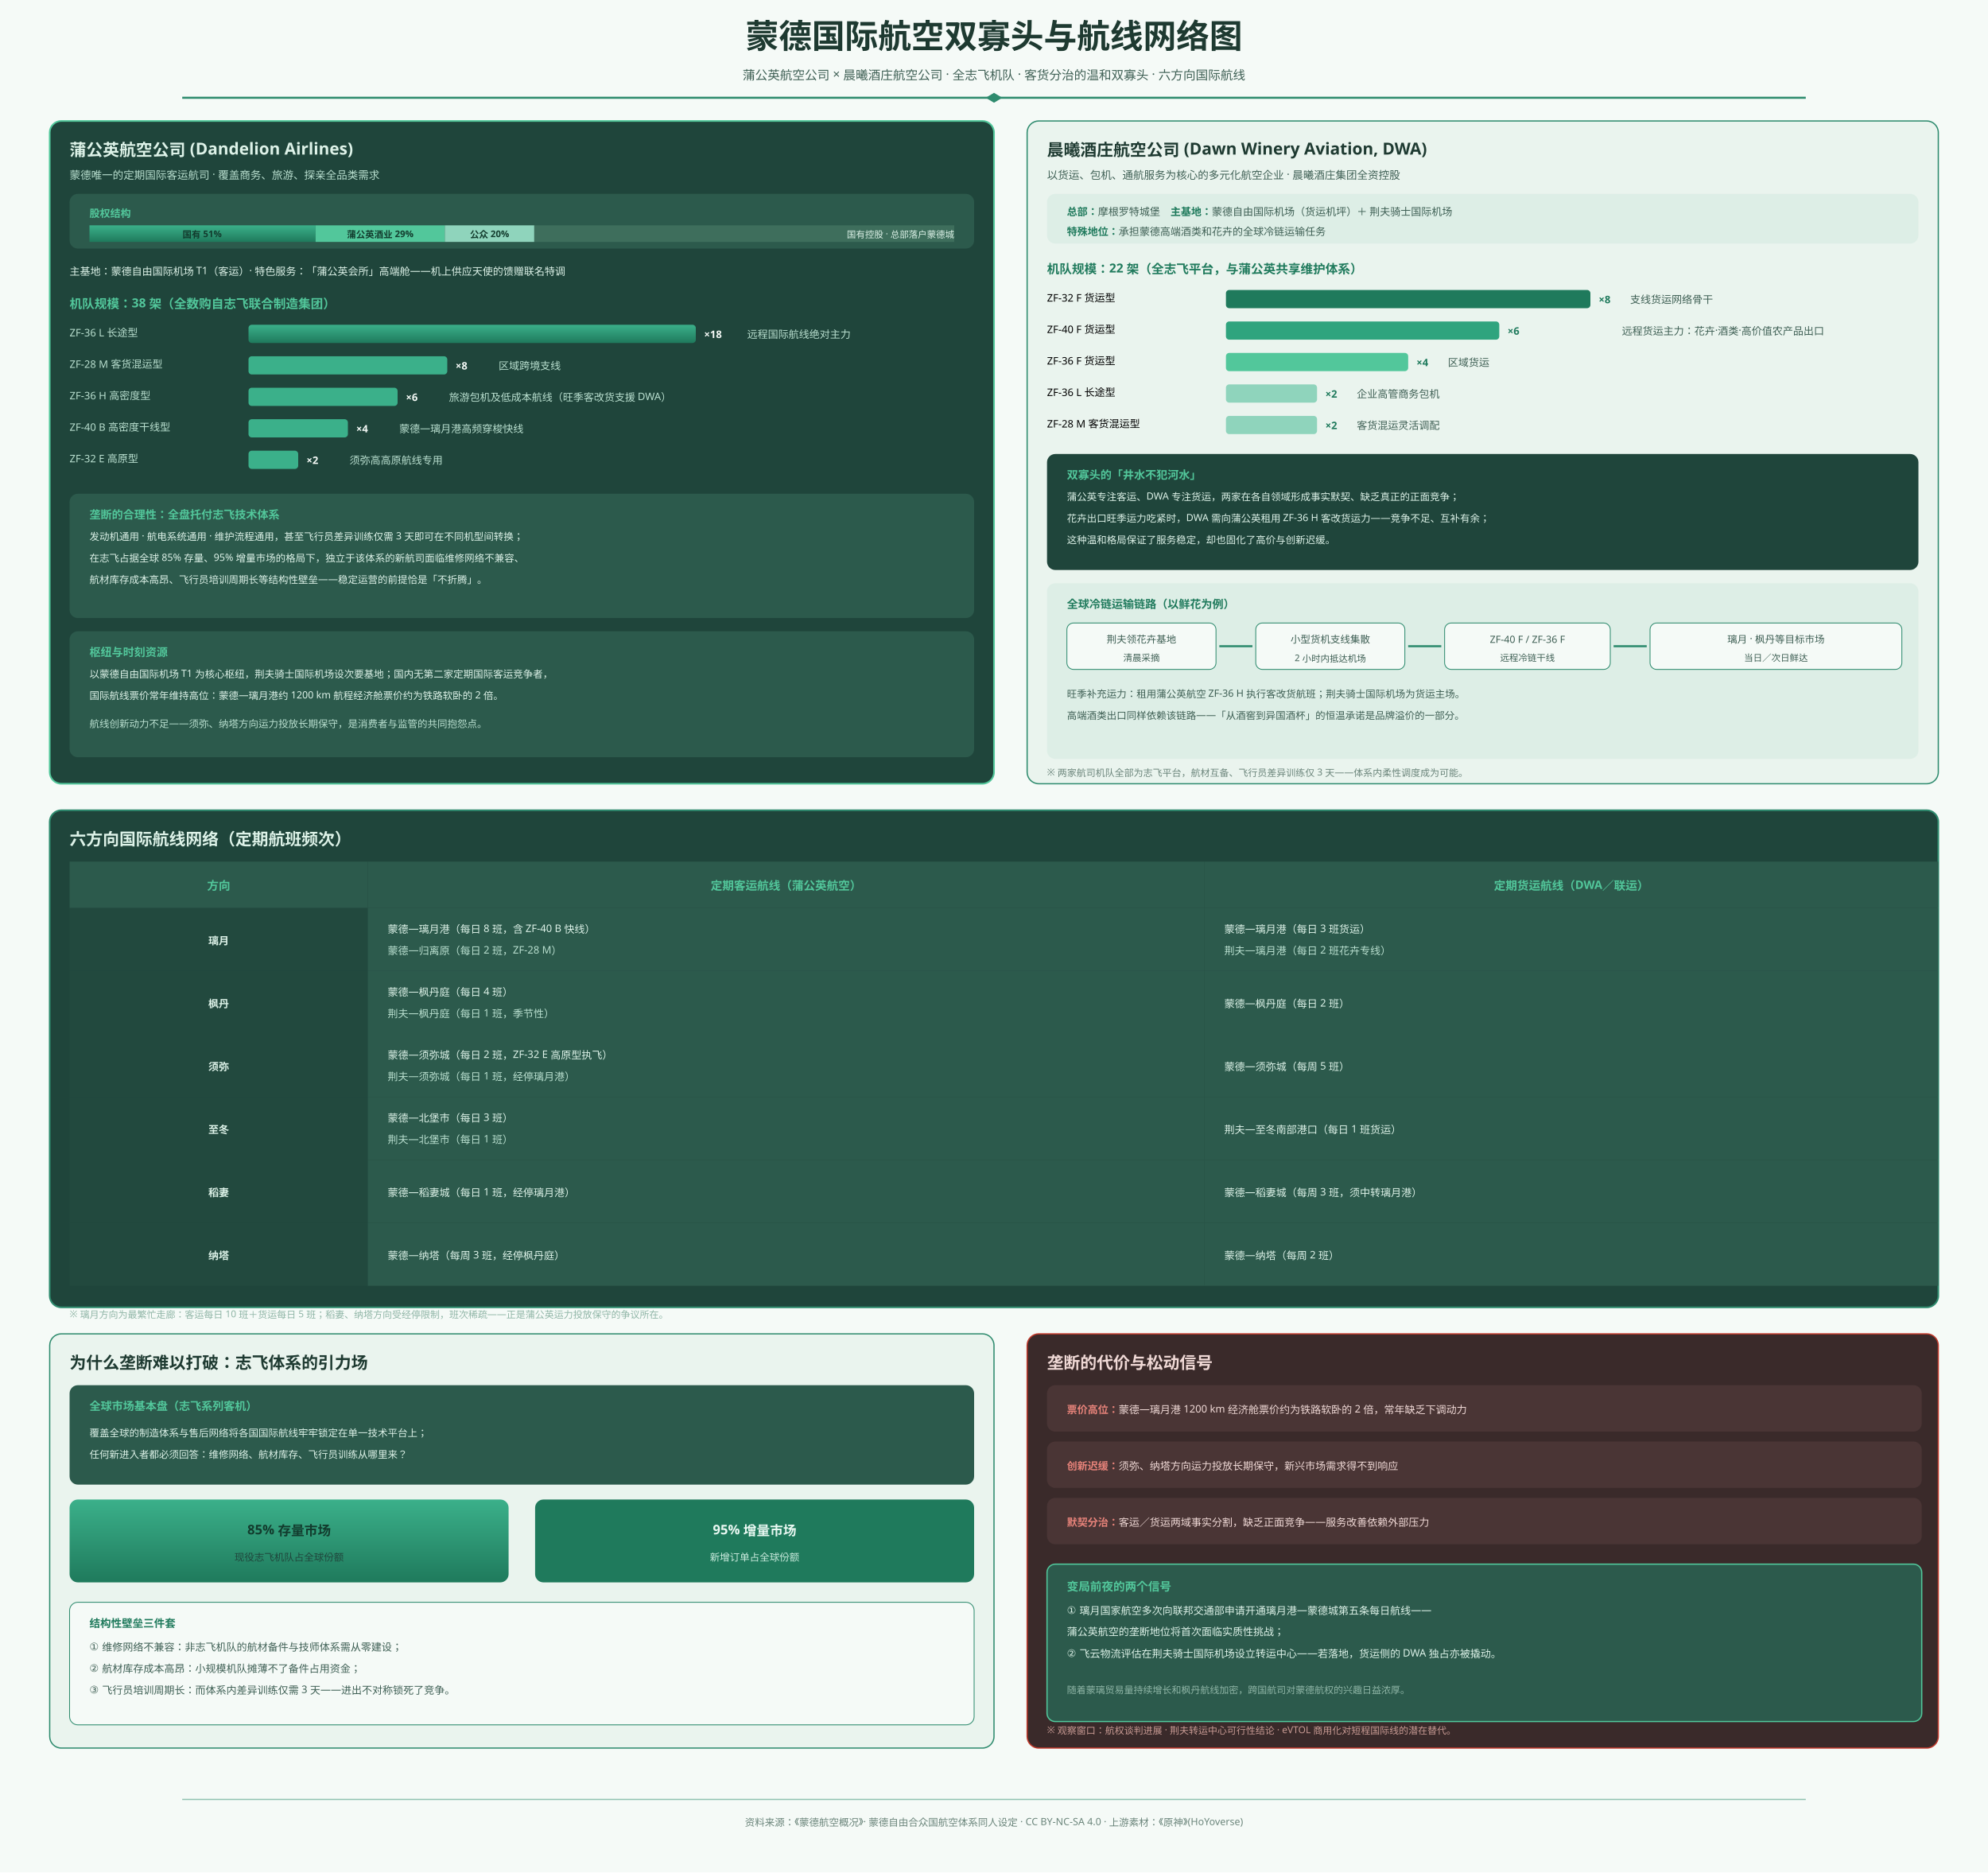
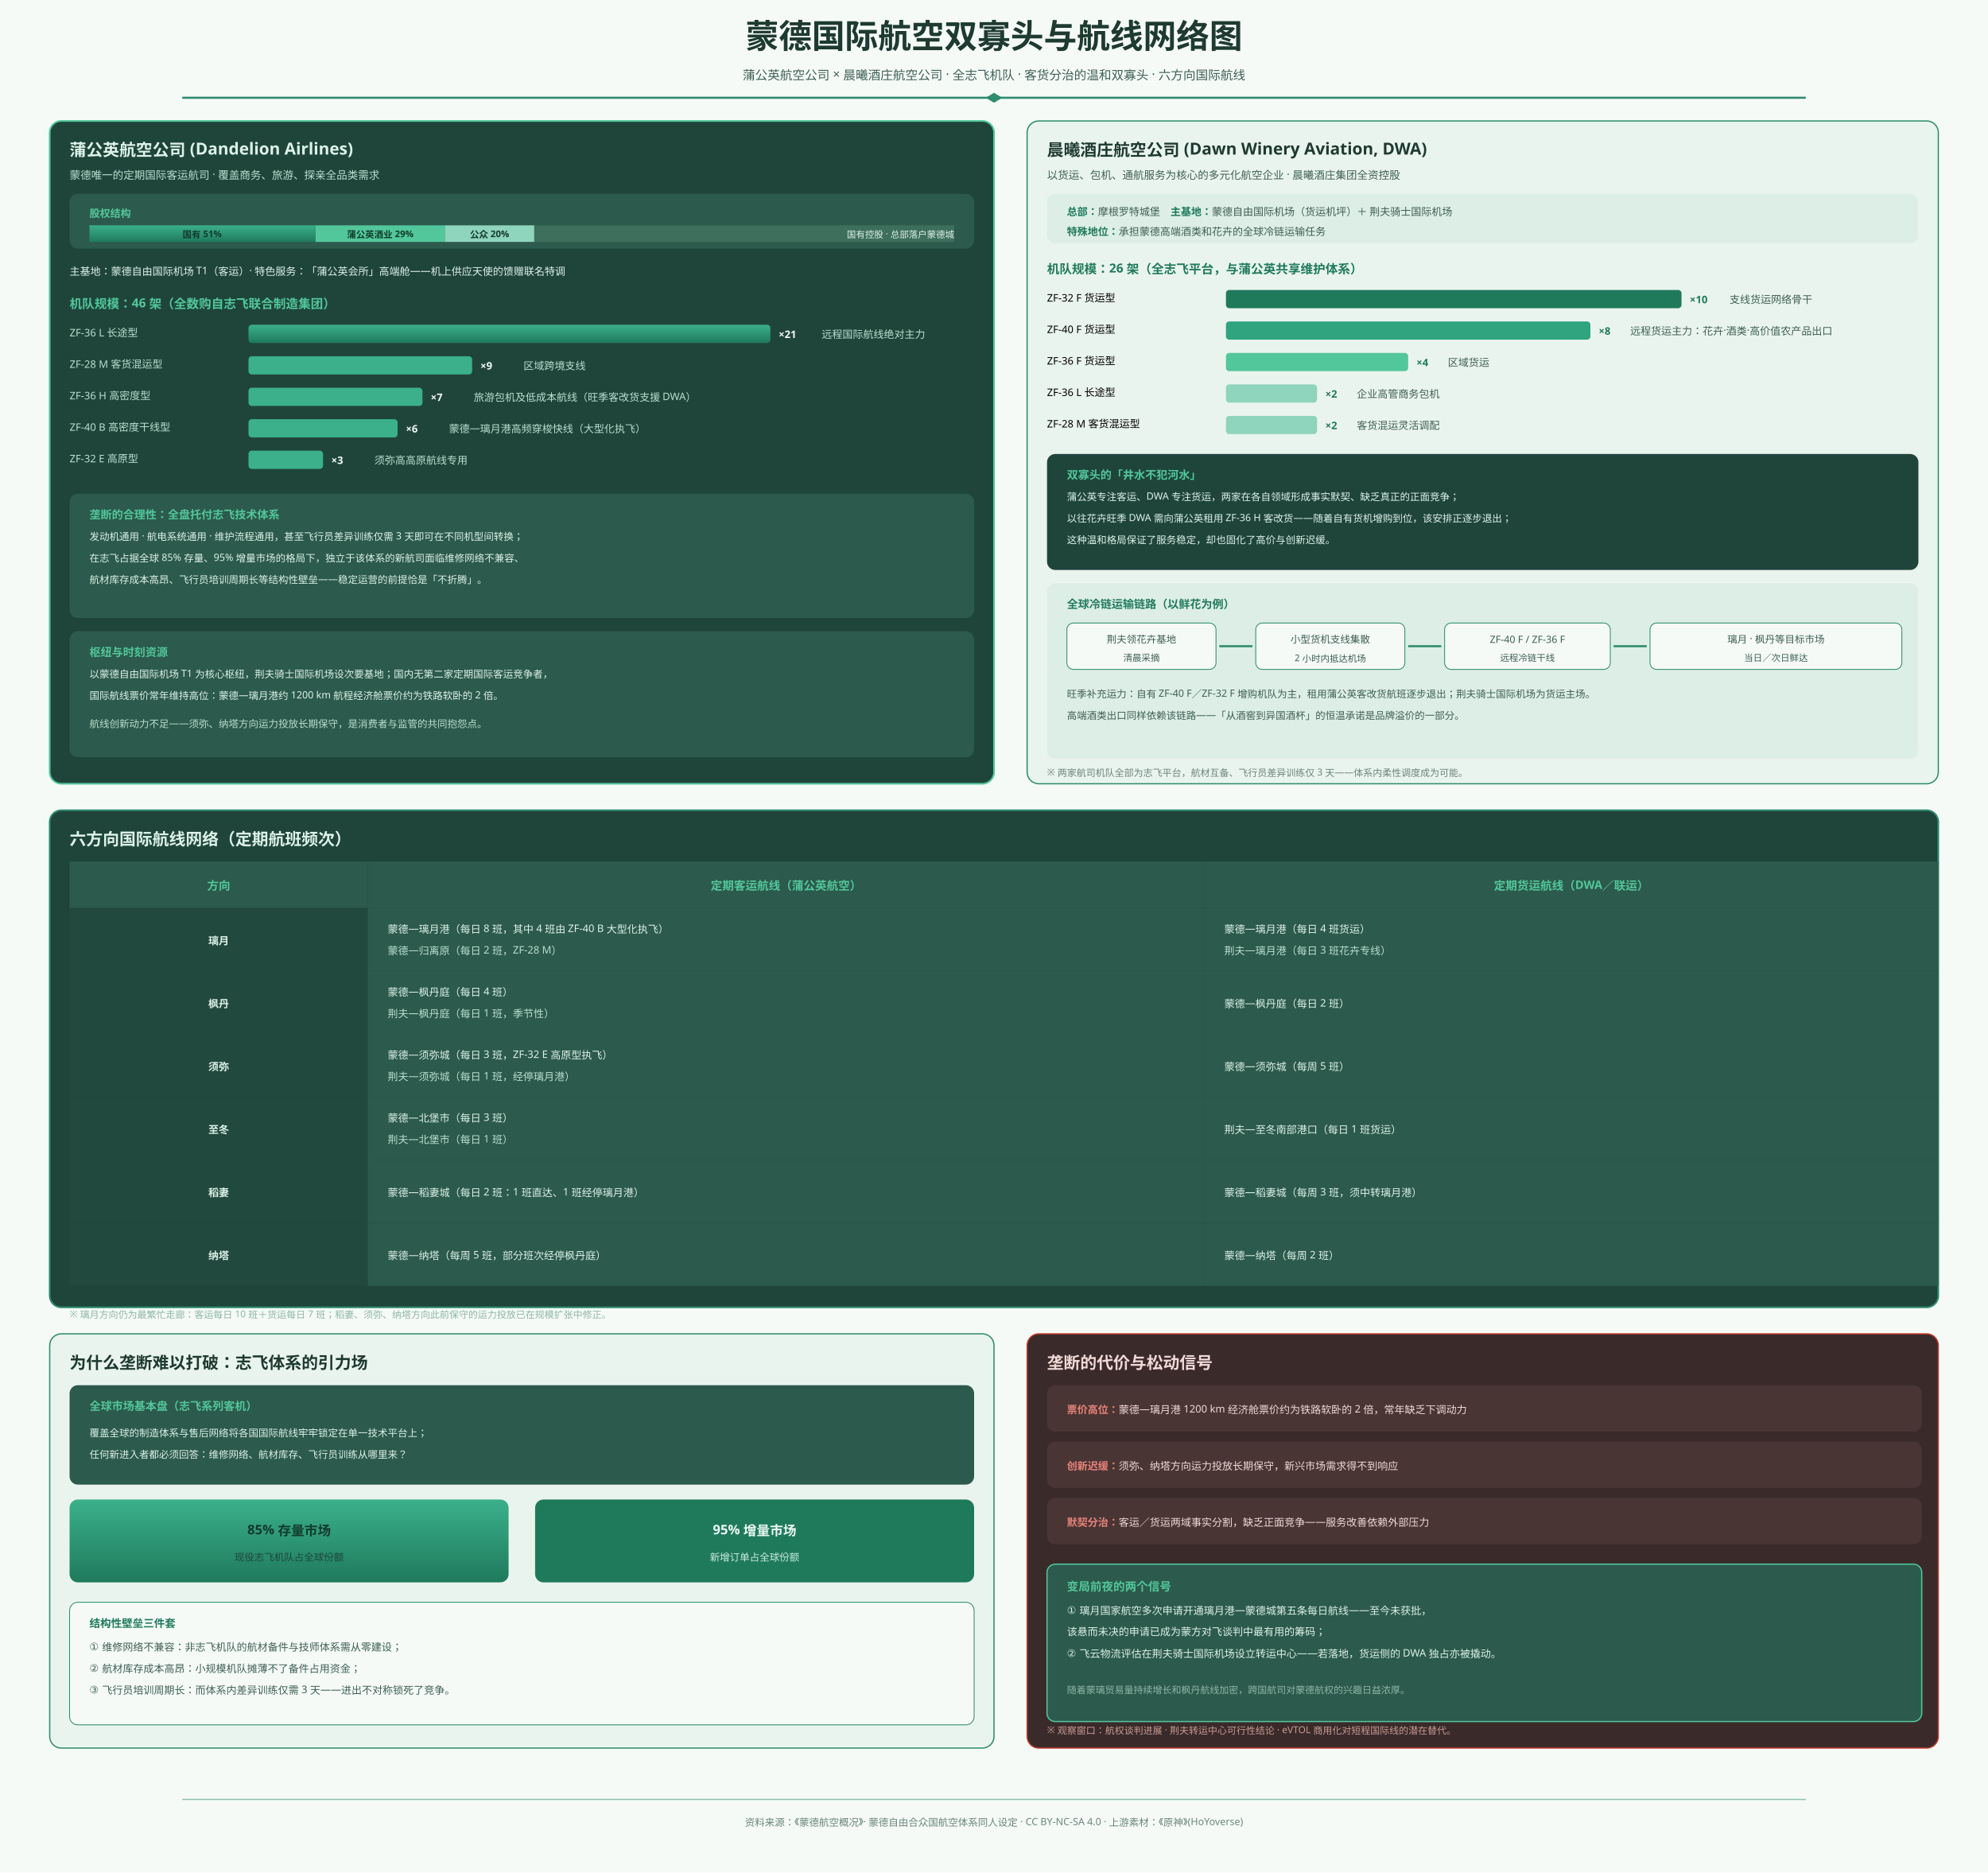
<svg xmlns="http://www.w3.org/2000/svg" viewBox="0 0 2400 2260" font-family="'Microsoft YaHei','PingFang SC','Noto Sans SC',sans-serif">
  <defs>
    <linearGradient id="anemoTop" x1="0" y1="0" x2="0" y2="1">
      <stop offset="0" stop-color="#3BB08A" />
      <stop offset="1" stop-color="#1F7A5C" />
    </linearGradient>
  </defs>
  <rect width="2400" height="2260" fill="#F5FAF7" />
  <text x="1200" y="58" text-anchor="middle" font-size="40" font-weight="700" fill="#1E3A31">蒙德国际航空双寡头与航线网络图</text>
  <text x="1200" y="96" text-anchor="middle" font-size="15" fill="#3E5F54">蒲公英航空公司 × 晨曦酒庄航空公司 · 全志飞机队 · 客货分治的温和双寡头 · 六方向国际航线</text>
  <line x1="220" y1="118" x2="2180" y2="118" stroke="#2E8B6E" stroke-width="2.5" />
  <polygon points="1200,112 1210,118 1200,124 1190,118" fill="#2E8B6E" />
  <g>
    <rect x="60" y="146" width="1140" height="800" rx="14" fill="#1F453B" stroke="#52C79B" stroke-width="2" />
    <text x="84" y="188" font-size="20" font-weight="700" fill="#DDF2E8">蒲公英航空公司 (Dandelion Airlines)</text>
    <text x="84" y="216" font-size="13" fill="#B9DFCF">蒙德唯一的定期国际客运航司 · 覆盖商务、旅游、探亲全品类需求</text>
    <rect x="84" y="234" width="1092" height="66" rx="10" fill="#2C5A4C" />
    <text x="108" y="262" font-size="12.5" font-weight="700" fill="#52C79B">股权结构</text>
    <rect x="108" y="272" width="273" height="20" fill="url(#anemoTop)" />
    <rect x="381" y="272" width="156" height="20" fill="#52C79B" />
    <rect x="537" y="272" width="108" height="20" fill="#8FD4BC" />
    <rect x="645" y="272" width="507" height="20" fill="#3E6E5C" />
    <text x="244" y="287" text-anchor="middle" font-size="11" font-weight="700" fill="#123B2D">国有 51%</text>
    <text x="459" y="287" text-anchor="middle" font-size="11" font-weight="700" fill="#123B2D">蒲公英酒业 29%</text>
    <text x="591" y="287" text-anchor="middle" font-size="11" font-weight="700" fill="#123B2D">公众 20%</text>
    <text x="1152" y="287" text-anchor="end" font-size="11" fill="#DDF2E8">国有控股 · 总部落户蒙德城</text>
    <text x="84" y="332" font-size="12.5" fill="#DDF2E8">主基地：蒙德自由国际机场 T1（客运）· 特色服务：「蒲公英会所」高端舱——机上供应天使的馈赠联名特调</text>
-     <text x="84" y="372" font-size="15" font-weight="700" fill="#52C79B">机队规模：38 架（全数购自志飞联合制造集团）</text>
+     <text x="84" y="372" font-size="15" font-weight="700" fill="#52C79B">机队规模：46 架（全数购自志飞联合制造集团）</text>
    <g font-size="12.5" fill="#B9DFCF">
      <text x="84" y="406">ZF-36 L 长途型</text>
-       <rect x="300" y="392" width="540" height="22" rx="4" fill="url(#anemoTop)" />
-       <text x="850" y="408" font-weight="700" fill="#F5FAF7">×18</text>
-       <text x="902" y="408" fill="#B9DFCF">远程国际航线绝对主力</text>
+       <rect x="300" y="392" width="630" height="22" rx="4" fill="url(#anemoTop)" />
+       <text x="940" y="408" font-weight="700" fill="#F5FAF7">×21</text>
+       <text x="992" y="408" fill="#B9DFCF">远程国际航线绝对主力</text>
      <text x="84" y="444">ZF-28 M 客货混运型</text>
-       <rect x="300" y="430" width="240" height="22" rx="4" fill="#3BB08A" />
-       <text x="550" y="446" font-weight="700" fill="#F5FAF7">×8</text>
-       <text x="602" y="446" fill="#B9DFCF">区域跨境支线</text>
+       <rect x="300" y="430" width="270" height="22" rx="4" fill="#3BB08A" />
+       <text x="580" y="446" font-weight="700" fill="#F5FAF7">×9</text>
+       <text x="632" y="446" fill="#B9DFCF">区域跨境支线</text>
      <text x="84" y="482">ZF-36 H 高密度型</text>
-       <rect x="300" y="468" width="180" height="22" rx="4" fill="#3BB08A" />
-       <text x="490" y="484" font-weight="700" fill="#F5FAF7">×6</text>
-       <text x="542" y="484" fill="#B9DFCF">旅游包机及低成本航线（旺季客改货支援 DWA）</text>
+       <rect x="300" y="468" width="210" height="22" rx="4" fill="#3BB08A" />
+       <text x="520" y="484" font-weight="700" fill="#F5FAF7">×7</text>
+       <text x="572" y="484" fill="#B9DFCF">旅游包机及低成本航线（旺季客改货支援 DWA）</text>
      <text x="84" y="520">ZF-40 B 高密度干线型</text>
-       <rect x="300" y="506" width="120" height="22" rx="4" fill="#3BB08A" />
-       <text x="430" y="522" font-weight="700" fill="#F5FAF7">×4</text>
-       <text x="482" y="522" fill="#B9DFCF">蒙德—璃月港高频穿梭快线</text>
+       <rect x="300" y="506" width="180" height="22" rx="4" fill="#3BB08A" />
+       <text x="490" y="522" font-weight="700" fill="#F5FAF7">×6</text>
+       <text x="542" y="522" fill="#B9DFCF">蒙德—璃月港高频穿梭快线（大型化执飞）</text>
      <text x="84" y="558">ZF-32 E 高原型</text>
-       <rect x="300" y="544" width="60" height="22" rx="4" fill="#3BB08A" />
-       <text x="370" y="560" font-weight="700" fill="#F5FAF7">×2</text>
-       <text x="422" y="560" fill="#B9DFCF">须弥高高原航线专用</text>
+       <rect x="300" y="544" width="90" height="22" rx="4" fill="#3BB08A" />
+       <text x="400" y="560" font-weight="700" fill="#F5FAF7">×3</text>
+       <text x="452" y="560" fill="#B9DFCF">须弥高高原航线专用</text>
    </g>
    <rect x="84" y="596" width="1092" height="150" rx="10" fill="#2C5A4C" />
    <text x="108" y="626" font-size="13.5" font-weight="700" fill="#52C79B">垄断的合理性：全盘托付志飞技术体系</text>
    <text x="108" y="652" font-size="12" fill="#DDF2E8">发动机通用 · 航电系统通用 · 维护流程通用，甚至飞行员差异训练仅需 3 天即可在不同机型间转换；</text>
    <text x="108" y="678" font-size="12" fill="#DDF2E8">在志飞占据全球 85% 存量、95% 增量市场的格局下，独立于该体系的新航司面临维修网络不兼容、</text>
    <text x="108" y="704" font-size="12" fill="#DDF2E8">航材库存成本高昂、飞行员培训周期长等结构性壁垒——稳定运营的前提恰是「不折腾」。</text>
    <rect x="84" y="762" width="1092" height="152" rx="10" fill="#2C5A4C" />
    <text x="108" y="792" font-size="13.5" font-weight="700" fill="#52C79B">枢纽与时刻资源</text>
    <text x="108" y="818" font-size="12" fill="#DDF2E8">以蒙德自由国际机场 T1 为核心枢纽，荆夫骑士国际机场设次要基地；国内无第二家定期国际客运竞争者，</text>
    <text x="108" y="844" font-size="12" fill="#DDF2E8">国际航线票价常年维持高位：蒙德—璃月港约 1200 km 航程经济舱票价约为铁路软卧的 2 倍。</text>
    <text x="108" y="878" font-size="12" fill="#B9DFCF">航线创新动力不足——须弥、纳塔方向运力投放长期保守，是消费者与监管的共同抱怨点。</text>
  </g>
  <g>
    <rect x="1240" y="146" width="1100" height="800" rx="14" fill="#EAF4EE" stroke="#2E8B6E" stroke-width="1.5" />
    <text x="1264" y="188" font-size="20" font-weight="700" fill="#1E3A31">晨曦酒庄航空公司 (Dawn Winery Aviation, DWA)</text>
    <text x="1264" y="216" font-size="13" fill="#3E5F54">以货运、包机、通航服务为核心的多元化航空企业 · 晨曦酒庄集团全资控股</text>
    <rect x="1264" y="234" width="1052" height="60" rx="10" fill="#DDEEE6" />
    <text x="1288" y="260" font-size="12.5" fill="#3E5F54">
      <tspan font-weight="700" fill="#1F7A5C">总部：</tspan>摩根罗特城堡　<tspan font-weight="700" fill="#1F7A5C">主基地：</tspan>蒙德自由国际机场（货运机坪）＋ 荆夫骑士国际机场</text>
    <text x="1288" y="284" font-size="12.5" fill="#3E5F54">
      <tspan font-weight="700" fill="#1F7A5C">特殊地位：</tspan>承担蒙德高端酒类和花卉的全球冷链运输任务</text>
-     <text x="1264" y="330" font-size="15" font-weight="700" fill="#1F7A5C">机队规模：22 架（全志飞平台，与蒲公英共享维护体系）</text>
+     <text x="1264" y="330" font-size="15" font-weight="700" fill="#1F7A5C">机队规模：26 架（全志飞平台，与蒲公英共享维护体系）</text>
    <g font-size="12.5">
      <text x="1264" y="364">ZF-32 F 货运型</text>
-       <rect x="1480" y="350" width="440" height="22" rx="4" fill="#1F7A5C" />
-       <text x="1930" y="366" font-weight="700" fill="#1F7A5C">×8</text>
-       <text x="1968" y="366" fill="#3E5F54">支线货运网络骨干</text>
+       <rect x="1480" y="350" width="550" height="22" rx="4" fill="#1F7A5C" />
+       <text x="2040" y="366" font-weight="700" fill="#1F7A5C">×10</text>
+       <text x="2088" y="366" fill="#3E5F54">支线货运网络骨干</text>
      <text x="1264" y="402">ZF-40 F 货运型</text>
-       <rect x="1480" y="388" width="330" height="22" rx="4" fill="#2FA47E" />
-       <text x="1820" y="404" font-weight="700" fill="#1F7A5C">×6</text>
-       <text x="1958" y="404" fill="#3E5F54">远程货运主力：花卉·酒类·高价值农产品出口</text>
+       <rect x="1480" y="388" width="440" height="22" rx="4" fill="#2FA47E" />
+       <text x="1930" y="404" font-weight="700" fill="#1F7A5C">×8</text>
+       <text x="1968" y="404" fill="#3E5F54">远程货运主力：花卉·酒类·高价值农产品出口</text>
      <text x="1264" y="440">ZF-36 F 货运型</text>
      <rect x="1480" y="426" width="220" height="22" rx="4" fill="#52C79B" />
      <text x="1710" y="442" font-weight="700" fill="#1F7A5C">×4</text>
      <text x="1748" y="442" fill="#3E5F54">区域货运</text>
      <text x="1264" y="478">ZF-36 L 长途型</text>
      <rect x="1480" y="464" width="110" height="22" rx="4" fill="#8FD4BC" />
      <text x="1600" y="480" font-weight="700" fill="#1F7A5C">×2</text>
      <text x="1638" y="480" fill="#3E5F54">企业高管商务包机</text>
      <text x="1264" y="516">ZF-28 M 客货混运型</text>
      <rect x="1480" y="502" width="110" height="22" rx="4" fill="#8FD4BC" />
      <text x="1600" y="518" font-weight="700" fill="#1F7A5C">×2</text>
      <text x="1638" y="518" fill="#3E5F54">客货混运灵活调配</text>
    </g>
    <rect x="1264" y="548" width="1052" height="140" rx="10" fill="#1F453B" />
    <text x="1288" y="578" font-size="13.5" font-weight="700" fill="#52C79B">双寡头的「井水不犯河水」</text>
    <text x="1288" y="604" font-size="12" fill="#DDF2E8">蒲公英专注客运、DWA 专注货运，两家在各自领域形成事实默契、缺乏真正的正面竞争；</text>
-     <text x="1288" y="630" font-size="12" fill="#DDF2E8">花卉出口旺季运力吃紧时，DWA 需向蒲公英租用 ZF-36 H 客改货运力——竞争不足、互补有余；</text>
+     <text x="1288" y="630" font-size="12" fill="#DDF2E8">以往花卉旺季 DWA 需向蒲公英租用 ZF-36 H 客改货——随着自有货机增购到位，该安排正逐步退出；</text>
    <text x="1288" y="656" font-size="12" fill="#DDF2E8">这种温和格局保证了服务稳定，却也固化了高价与创新迟缓。</text>
    <rect x="1264" y="704" width="1052" height="212" rx="10" fill="#DDEEE6" />
    <text x="1288" y="734" font-size="13.5" font-weight="700" fill="#1F7A5C">全球冷链运输链路（以鲜花为例）</text>
    <g font-size="12" fill="#3E5F54">
      <rect x="1288" y="752" width="180" height="56" rx="8" fill="#F5FAF7" stroke="#2E8B6E" />
      <text x="1378" y="776" text-anchor="middle">荆夫领花卉基地</text>
      <text x="1378" y="798" text-anchor="middle" font-size="11">清晨采摘</text>
      <line x1="1472" y1="780" x2="1512" y2="780" stroke="#2E8B6E" stroke-width="2.5" />
      <rect x="1516" y="752" width="180" height="56" rx="8" fill="#F5FAF7" stroke="#2E8B6E" />
      <text x="1606" y="776" text-anchor="middle">小型货机支线集散</text>
      <text x="1606" y="798" text-anchor="middle" font-size="11">2 小时内抵达机场</text>
      <line x1="1700" y1="780" x2="1740" y2="780" stroke="#2E8B6E" stroke-width="2.5" />
      <rect x="1744" y="752" width="200" height="56" rx="8" fill="#F5FAF7" stroke="#2E8B6E" />
      <text x="1844" y="776" text-anchor="middle">ZF-40 F / ZF-36 F</text>
      <text x="1844" y="798" text-anchor="middle" font-size="11">远程冷链干线</text>
      <line x1="1948" y1="780" x2="1988" y2="780" stroke="#2E8B6E" stroke-width="2.5" />
      <rect x="1992" y="752" width="304" height="56" rx="8" fill="#F5FAF7" stroke="#2E8B6E" />
      <text x="2144" y="776" text-anchor="middle">璃月 · 枫丹等目标市场</text>
      <text x="2144" y="798" text-anchor="middle" font-size="11">当日／次日鲜达</text>
-       <text x="1288" y="842">旺季补充运力：租用蒲公英航空 ZF-36 H 执行客改货航班；荆夫骑士国际机场为货运主场。</text>
+       <text x="1288" y="842">旺季补充运力：自有 ZF-40 F／ZF-32 F 增购机队为主，租用蒲公英客改货航班逐步退出；荆夫骑士国际机场为货运主场。</text>
      <text x="1288" y="868">高端酒类出口同样依赖该链路——「从酒窖到异国酒杯」的恒温承诺是品牌溢价的一部分。</text>
    </g>
    <text x="1264" y="936" font-size="11.5" fill="#6B857B">※ 两家航司机队全部为志飞平台，航材互备、飞行员差异训练仅 3 天——体系内柔性调度成为可能。</text>
  </g>
  <g>
    <rect x="60" y="978" width="2280" height="600" rx="14" fill="#1F453B" stroke="#2E8B6E" stroke-width="2" />
    <text x="84" y="1020" font-size="20" font-weight="700" fill="#DDF2E8">六方向国际航线网络（定期航班频次）</text>
    <rect x="84" y="1040" width="360" height="56" fill="#2C5A4C" />
    <text x="264" y="1074" text-anchor="middle" font-size="14" font-weight="700" fill="#52C79B">方向</text>
    <rect x="444" y="1040" width="1010" height="56" fill="#2C5A4C" />
    <text x="949" y="1074" text-anchor="middle" font-size="14" font-weight="700" fill="#52C79B">定期客运航线（蒲公英航空）</text>
    <rect x="1454" y="1040" width="886" height="56" fill="#2C5A4C" />
    <text x="1897" y="1074" text-anchor="middle" font-size="14" font-weight="700" fill="#52C79B">定期货运航线（DWA／联运）</text>
    <g font-size="12.5">
      <rect x="84" y="1096" width="360" height="76" fill="#22493E" />
      <text x="264" y="1140" text-anchor="middle" font-weight="700" fill="#DDF2E8">璃月</text>
      <rect x="444" y="1096" width="1010" height="76" fill="#2C5A4C" />
-       <text x="468" y="1126" fill="#DDF2E8">蒙德—璃月港（每日 8 班，含 ZF-40 B 快线）</text>
+       <text x="468" y="1126" fill="#DDF2E8">蒙德—璃月港（每日 8 班，其中 4 班由 ZF-40 B 大型化执飞）</text>
      <text x="468" y="1152" fill="#B9DFCF">蒙德—归离原（每日 2 班，ZF-28 M）</text>
      <rect x="1454" y="1096" width="886" height="76" fill="#2C5A4C" />
-       <text x="1478" y="1126" fill="#DDF2E8">蒙德—璃月港（每日 3 班货运）</text>
-       <text x="1478" y="1152" fill="#B9DFCF">荆夫—璃月港（每日 2 班花卉专线）</text>
+       <text x="1478" y="1126" fill="#DDF2E8">蒙德—璃月港（每日 4 班货运）</text>
+       <text x="1478" y="1152" fill="#B9DFCF">荆夫—璃月港（每日 3 班花卉专线）</text>
      <rect x="84" y="1172" width="360" height="76" fill="#22493E" />
      <text x="264" y="1216" text-anchor="middle" font-weight="700" fill="#DDF2E8">枫丹</text>
      <rect x="444" y="1172" width="1010" height="76" fill="#2C5A4C" />
      <text x="468" y="1202" fill="#DDF2E8">蒙德—枫丹庭（每日 4 班）</text>
      <text x="468" y="1228" fill="#B9DFCF">荆夫—枫丹庭（每日 1 班，季节性）</text>
      <rect x="1454" y="1172" width="886" height="76" fill="#2C5A4C" />
      <text x="1478" y="1216" fill="#DDF2E8">蒙德—枫丹庭（每日 2 班）</text>
      <rect x="84" y="1248" width="360" height="76" fill="#22493E" />
      <text x="264" y="1292" text-anchor="middle" font-weight="700" fill="#DDF2E8">须弥</text>
      <rect x="444" y="1248" width="1010" height="76" fill="#2C5A4C" />
-       <text x="468" y="1278" fill="#DDF2E8">蒙德—须弥城（每日 2 班，ZF-32 E 高原型执飞）</text>
+       <text x="468" y="1278" fill="#DDF2E8">蒙德—须弥城（每日 3 班，ZF-32 E 高原型执飞）</text>
      <text x="468" y="1304" fill="#B9DFCF">荆夫—须弥城（每日 1 班，经停璃月港）</text>
      <rect x="1454" y="1248" width="886" height="76" fill="#2C5A4C" />
      <text x="1478" y="1292" fill="#DDF2E8">蒙德—须弥城（每周 5 班）</text>
      <rect x="84" y="1324" width="360" height="76" fill="#22493E" />
      <text x="264" y="1368" text-anchor="middle" font-weight="700" fill="#DDF2E8">至冬</text>
      <rect x="444" y="1324" width="1010" height="76" fill="#2C5A4C" />
      <text x="468" y="1354" fill="#DDF2E8">蒙德—北堡市（每日 3 班）</text>
      <text x="468" y="1380" fill="#B9DFCF">荆夫—北堡市（每日 1 班）</text>
      <rect x="1454" y="1324" width="886" height="76" fill="#2C5A4C" />
      <text x="1478" y="1368" fill="#DDF2E8">荆夫—至冬南部港口（每日 1 班货运）</text>
      <rect x="84" y="1400" width="360" height="76" fill="#22493E" />
      <text x="264" y="1444" text-anchor="middle" font-weight="700" fill="#DDF2E8">稻妻</text>
      <rect x="444" y="1400" width="1010" height="76" fill="#2C5A4C" />
-       <text x="468" y="1444" fill="#DDF2E8">蒙德—稻妻城（每日 1 班，经停璃月港）</text>
+       <text x="468" y="1444" fill="#DDF2E8">蒙德—稻妻城（每日 2 班：1 班直达、1 班经停璃月港）</text>
      <rect x="1454" y="1400" width="886" height="76" fill="#2C5A4C" />
      <text x="1478" y="1444" fill="#DDF2E8">蒙德—稻妻城（每周 3 班，须中转璃月港）</text>
      <rect x="84" y="1476" width="360" height="76" fill="#22493E" />
      <text x="264" y="1520" text-anchor="middle" font-weight="700" fill="#DDF2E8">纳塔</text>
      <rect x="444" y="1476" width="1010" height="76" fill="#2C5A4C" />
-       <text x="468" y="1520" fill="#DDF2E8">蒙德—纳塔（每周 3 班，经停枫丹庭）</text>
+       <text x="468" y="1520" fill="#DDF2E8">蒙德—纳塔（每周 5 班，部分班次经停枫丹庭）</text>
      <rect x="1454" y="1476" width="886" height="76" fill="#2C5A4C" />
      <text x="1478" y="1520" fill="#DDF2E8">蒙德—纳塔（每周 2 班）</text>
    </g>
-     <text x="84" y="1590" font-size="11.5" fill="#8FB5A6">※ 璃月方向为最繁忙走廊：客运每日 10 班＋货运每日 5 班；稻妻、纳塔方向受经停限制，班次稀疏——正是蒲公英运力投放保守的争议所在。</text>
+     <text x="84" y="1590" font-size="11.5" fill="#8FB5A6">※ 璃月方向仍为最繁忙走廊：客运每日 10 班＋货运每日 7 班；稻妻、须弥、纳塔方向此前保守的运力投放已在规模扩张中修正。</text>
  </g>
  <g>
    <rect x="60" y="1610" width="1140" height="500" rx="14" fill="#EAF4EE" stroke="#2E8B6E" stroke-width="1.5" />
    <text x="84" y="1652" font-size="20" font-weight="700" fill="#1E3A31">为什么垄断难以打破：志飞体系的引力场</text>
    <rect x="84" y="1672" width="1092" height="120" rx="10" fill="#2C5A4C" />
    <text x="108" y="1702" font-size="13.5" font-weight="700" fill="#52C79B">全球市场基本盘（志飞系列客机）</text>
    <text x="108" y="1734" font-size="12" fill="#DDF2E8">覆盖全球的制造体系与售后网络将各国国际航线牢牢锁定在单一技术平台上；</text>
    <text x="108" y="1760" font-size="12" fill="#DDF2E8">任何新进入者都必须回答：维修网络、航材库存、飞行员训练从哪里来？</text>
    <g font-size="16" font-weight="700">
      <rect x="84" y="1810" width="530" height="100" rx="10" fill="url(#anemoTop)" />
      <text x="349" y="1852" text-anchor="middle" fill="#123B2D">85% 存量市场</text>
      <text x="349" y="1884" text-anchor="middle" font-size="12" font-weight="400" fill="#1F453B">现役志飞机队占全球份额</text>
      <rect x="646" y="1810" width="530" height="100" rx="10" fill="#1F7A5C" />
      <text x="911" y="1852" text-anchor="middle" fill="#EAF9F3">95% 增量市场</text>
      <text x="911" y="1884" text-anchor="middle" font-size="12" font-weight="400" fill="#CBEBDE">新增订单占全球份额</text>
    </g>
    <rect x="84" y="1934" width="1092 " height="148" rx="10" fill="#F5FAF7" stroke="#2E8B6E" />
    <text x="108" y="1964" font-size="13" font-weight="700" fill="#1F7A5C">结构性壁垒三件套</text>
    <text x="108" y="1992" font-size="12.5" fill="#3E5F54">① 维修网络不兼容：非志飞机队的航材备件与技师体系需从零建设；</text>
    <text x="108" y="2018" font-size="12.5" fill="#3E5F54">② 航材库存成本高昂：小规模机队摊薄不了备件占用资金；</text>
    <text x="108" y="2044" font-size="12.5" fill="#3E5F54">③ 飞行员培训周期长：而体系内差异训练仅需 3 天——进出不对称锁死了竞争。</text>
  </g>
  <g>
    <rect x="1240" y="1610" width="1100" height="500" rx="14" fill="#3A2A2A" stroke="#C0392B" stroke-width="1.5" />
    <text x="1264" y="1652" font-size="20" font-weight="700" fill="#F0D9D6">垄断的代价与松动信号</text>
    <rect x="1264" y="1672" width="1056" height="56" rx="10" fill="#4A3535" />
    <text x="1288" y="1706" font-size="12.5" fill="#F0D9D6">
      <tspan font-weight="700" fill="#E8837A">票价高位：</tspan>蒙德—璃月港 1200 km 经济舱票价约为铁路软卧的 2 倍，常年缺乏下调动力</text>
    <rect x="1264" y="1740" width="1056" height="56" rx="10" fill="#4A3535" />
    <text x="1288" y="1774" font-size="12.5" fill="#F0D9D6">
      <tspan font-weight="700" fill="#E8837A">创新迟缓：</tspan>须弥、纳塔方向运力投放长期保守，新兴市场需求得不到响应</text>
    <rect x="1264" y="1808" width="1056" height="56" rx="10" fill="#4A3535" />
    <text x="1288" y="1842" font-size="12.5" fill="#F0D9D6">
      <tspan font-weight="700" fill="#E8837A">默契分治：</tspan>客运／货运两域事实分割，缺乏正面竞争——服务改善依赖外部压力</text>
    <rect x="1264" y="1888" width="1056" height="190" rx="10" fill="#2C5A4C" stroke="#52C79B" stroke-width="1.5" />
    <text x="1288" y="1920" font-size="14" font-weight="700" fill="#52C79B">变局前夜的两个信号</text>
-     <text x="1288" y="1948" font-size="12.5" fill="#DDF2E8">① 璃月国家航空多次向联邦交通部申请开通璃月港—蒙德城第五条每日航线——</text>
-     <text x="1288" y="1974" font-size="12.5" fill="#DDF2E8">　 蒲公英航空的垄断地位将首次面临实质性挑战；</text>
+     <text x="1288" y="1948" font-size="12.5" fill="#DDF2E8">① 璃月国家航空多次申请开通璃月港—蒙德城第五条每日航线——至今未获批，</text>
+     <text x="1288" y="1974" font-size="12.5" fill="#DDF2E8">　 该悬而未决的申请已成为蒙方对飞谈判中最有用的筹码；</text>
    <text x="1288" y="2000" font-size="12.5" fill="#DDF2E8">② 飞云物流评估在荆夫骑士国际机场设立转运中心——若落地，货运侧的 DWA 独占亦被撬动。</text>
    <text x="1288" y="2044" font-size="11.5" fill="#8FB5A6">随着蒙璃贸易量持续增长和枫丹航线加密，跨国航司对蒙德航权的兴趣日益浓厚。</text>
    <text x="1264" y="2092" font-size="11.5" fill="#C99B94">※ 观察窗口：航权谈判进展 · 荆夫转运中心可行性结论 · eVTOL 商用化对短程国际线的潜在替代。</text>
  </g>
  <line x1="220" y1="2172" x2="2180" y2="2172" stroke="#2E8B6E" stroke-width="1.5" opacity="0.5" />
  <text x="1200" y="2204" text-anchor="middle" font-size="12" fill="#6B857B">资料来源：《蒙德航空概况》· 蒙德自由合众国航空体系同人设定 · CC BY-NC-SA 4.0 · 上游素材：《原神》(HoYoverse)</text>
</svg>
